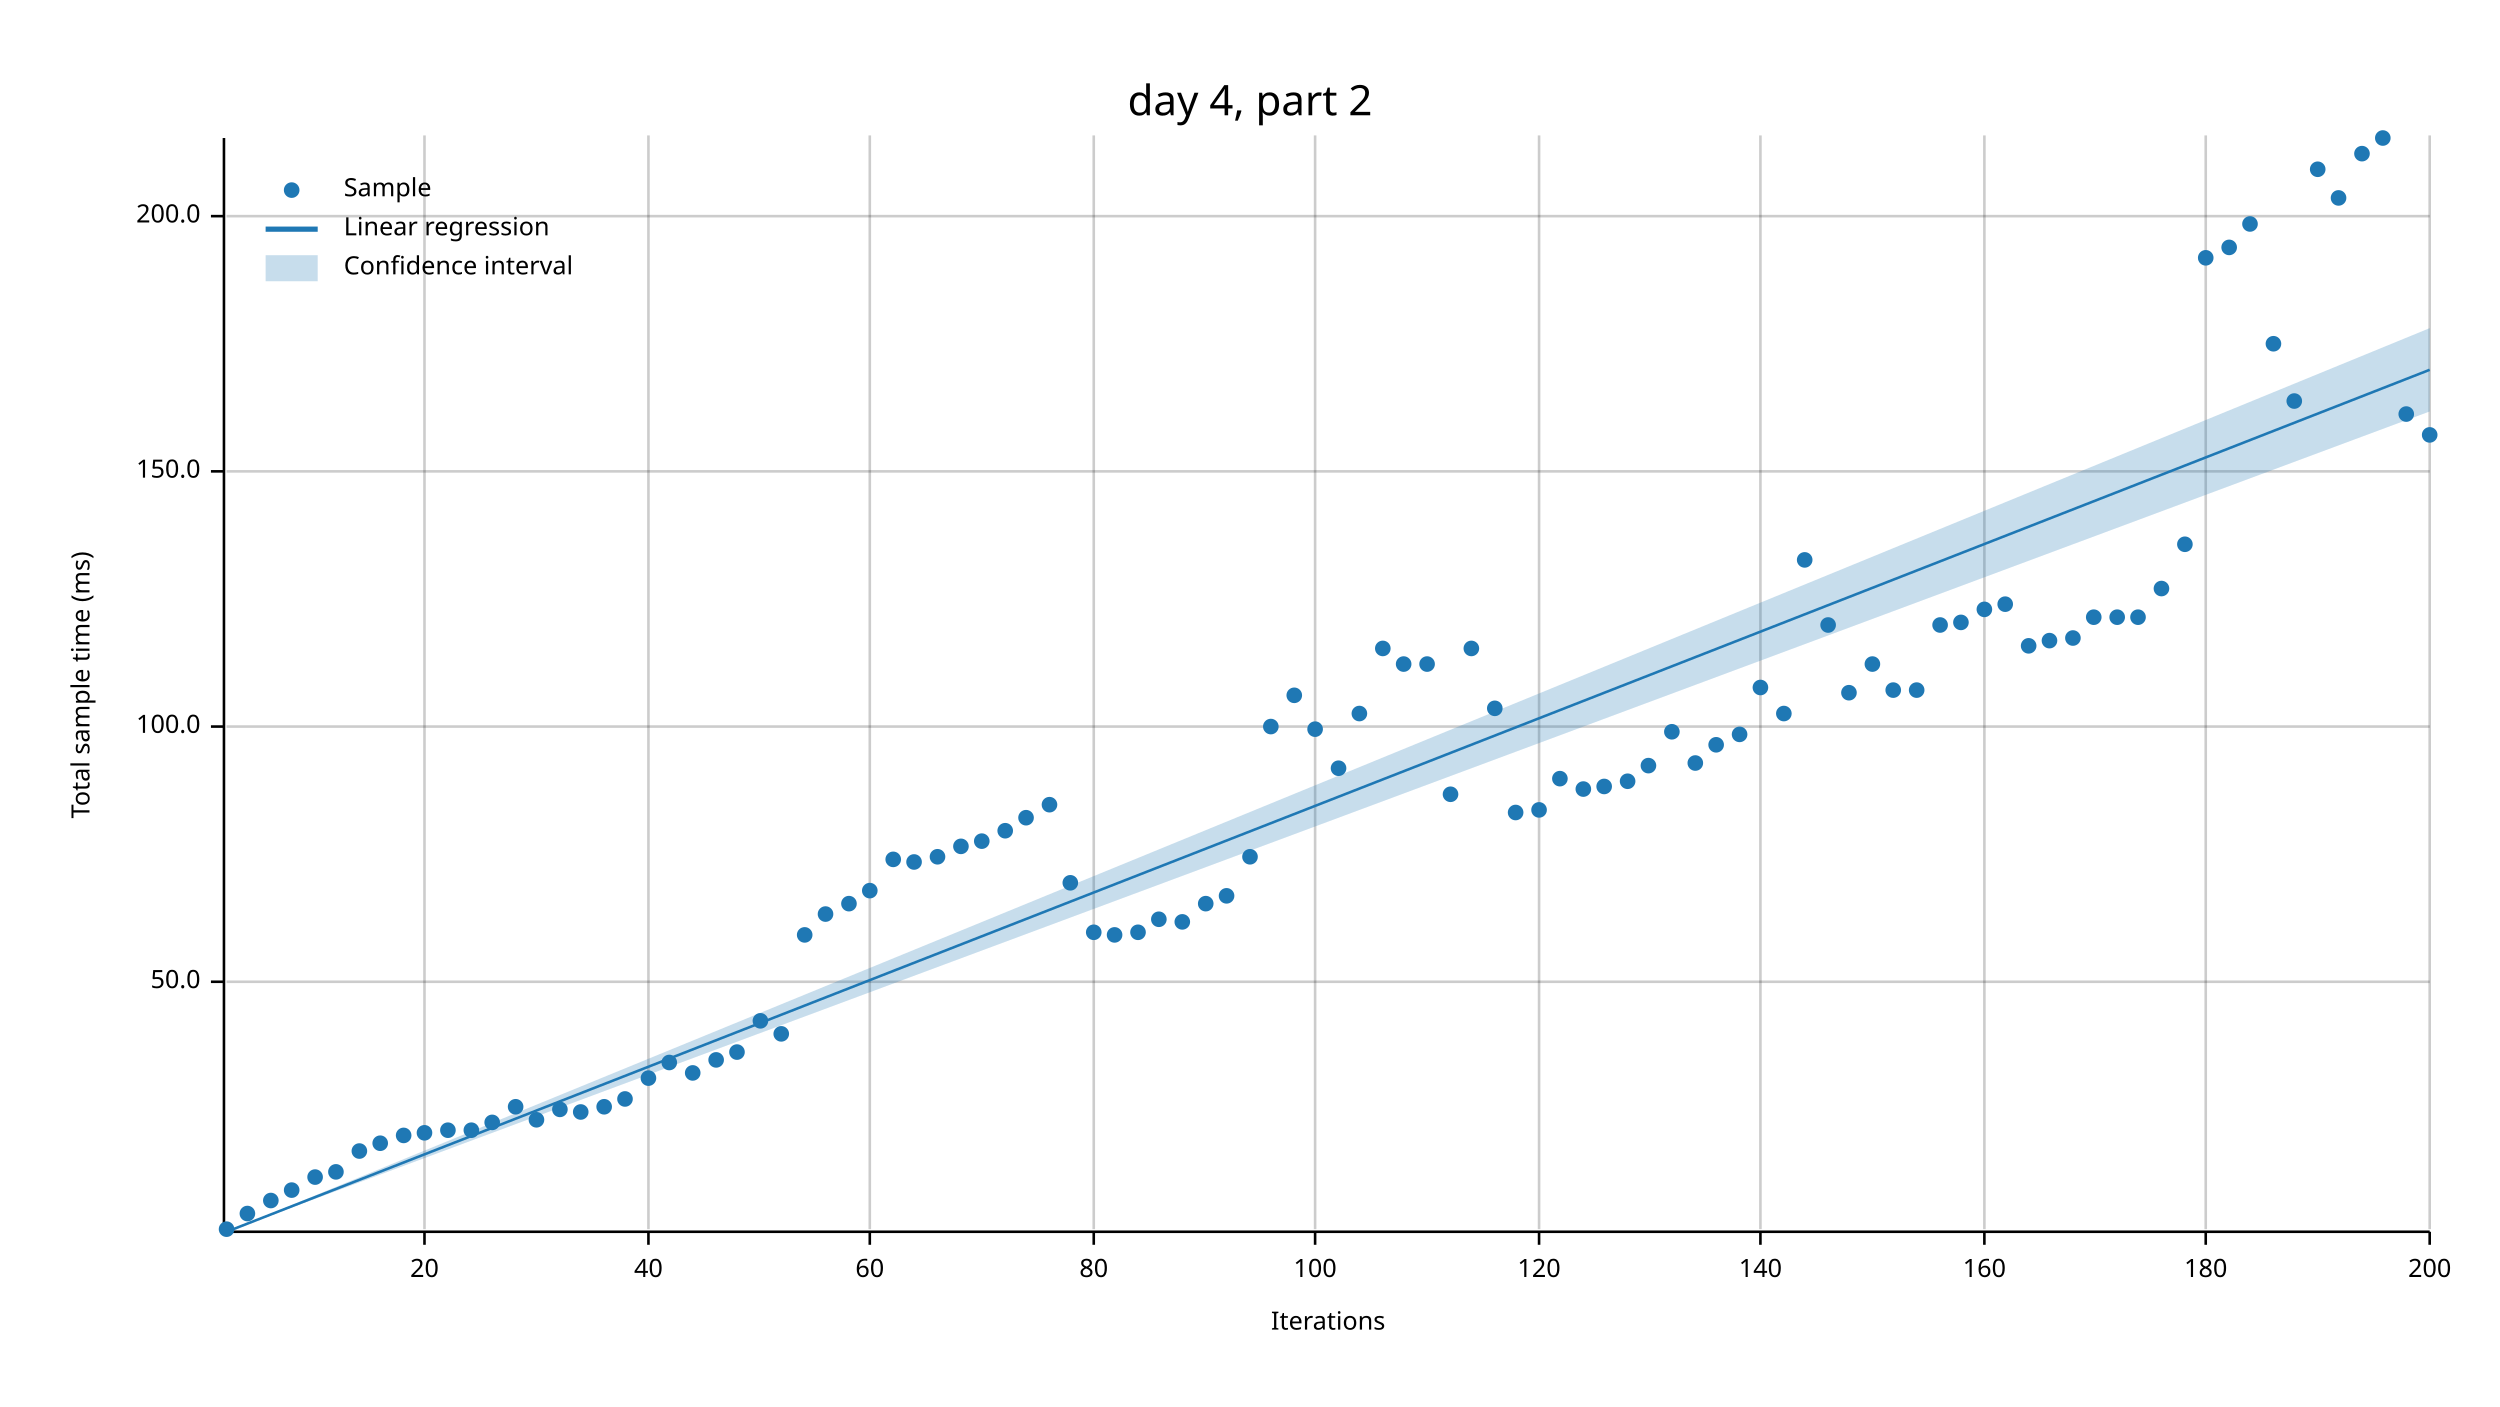
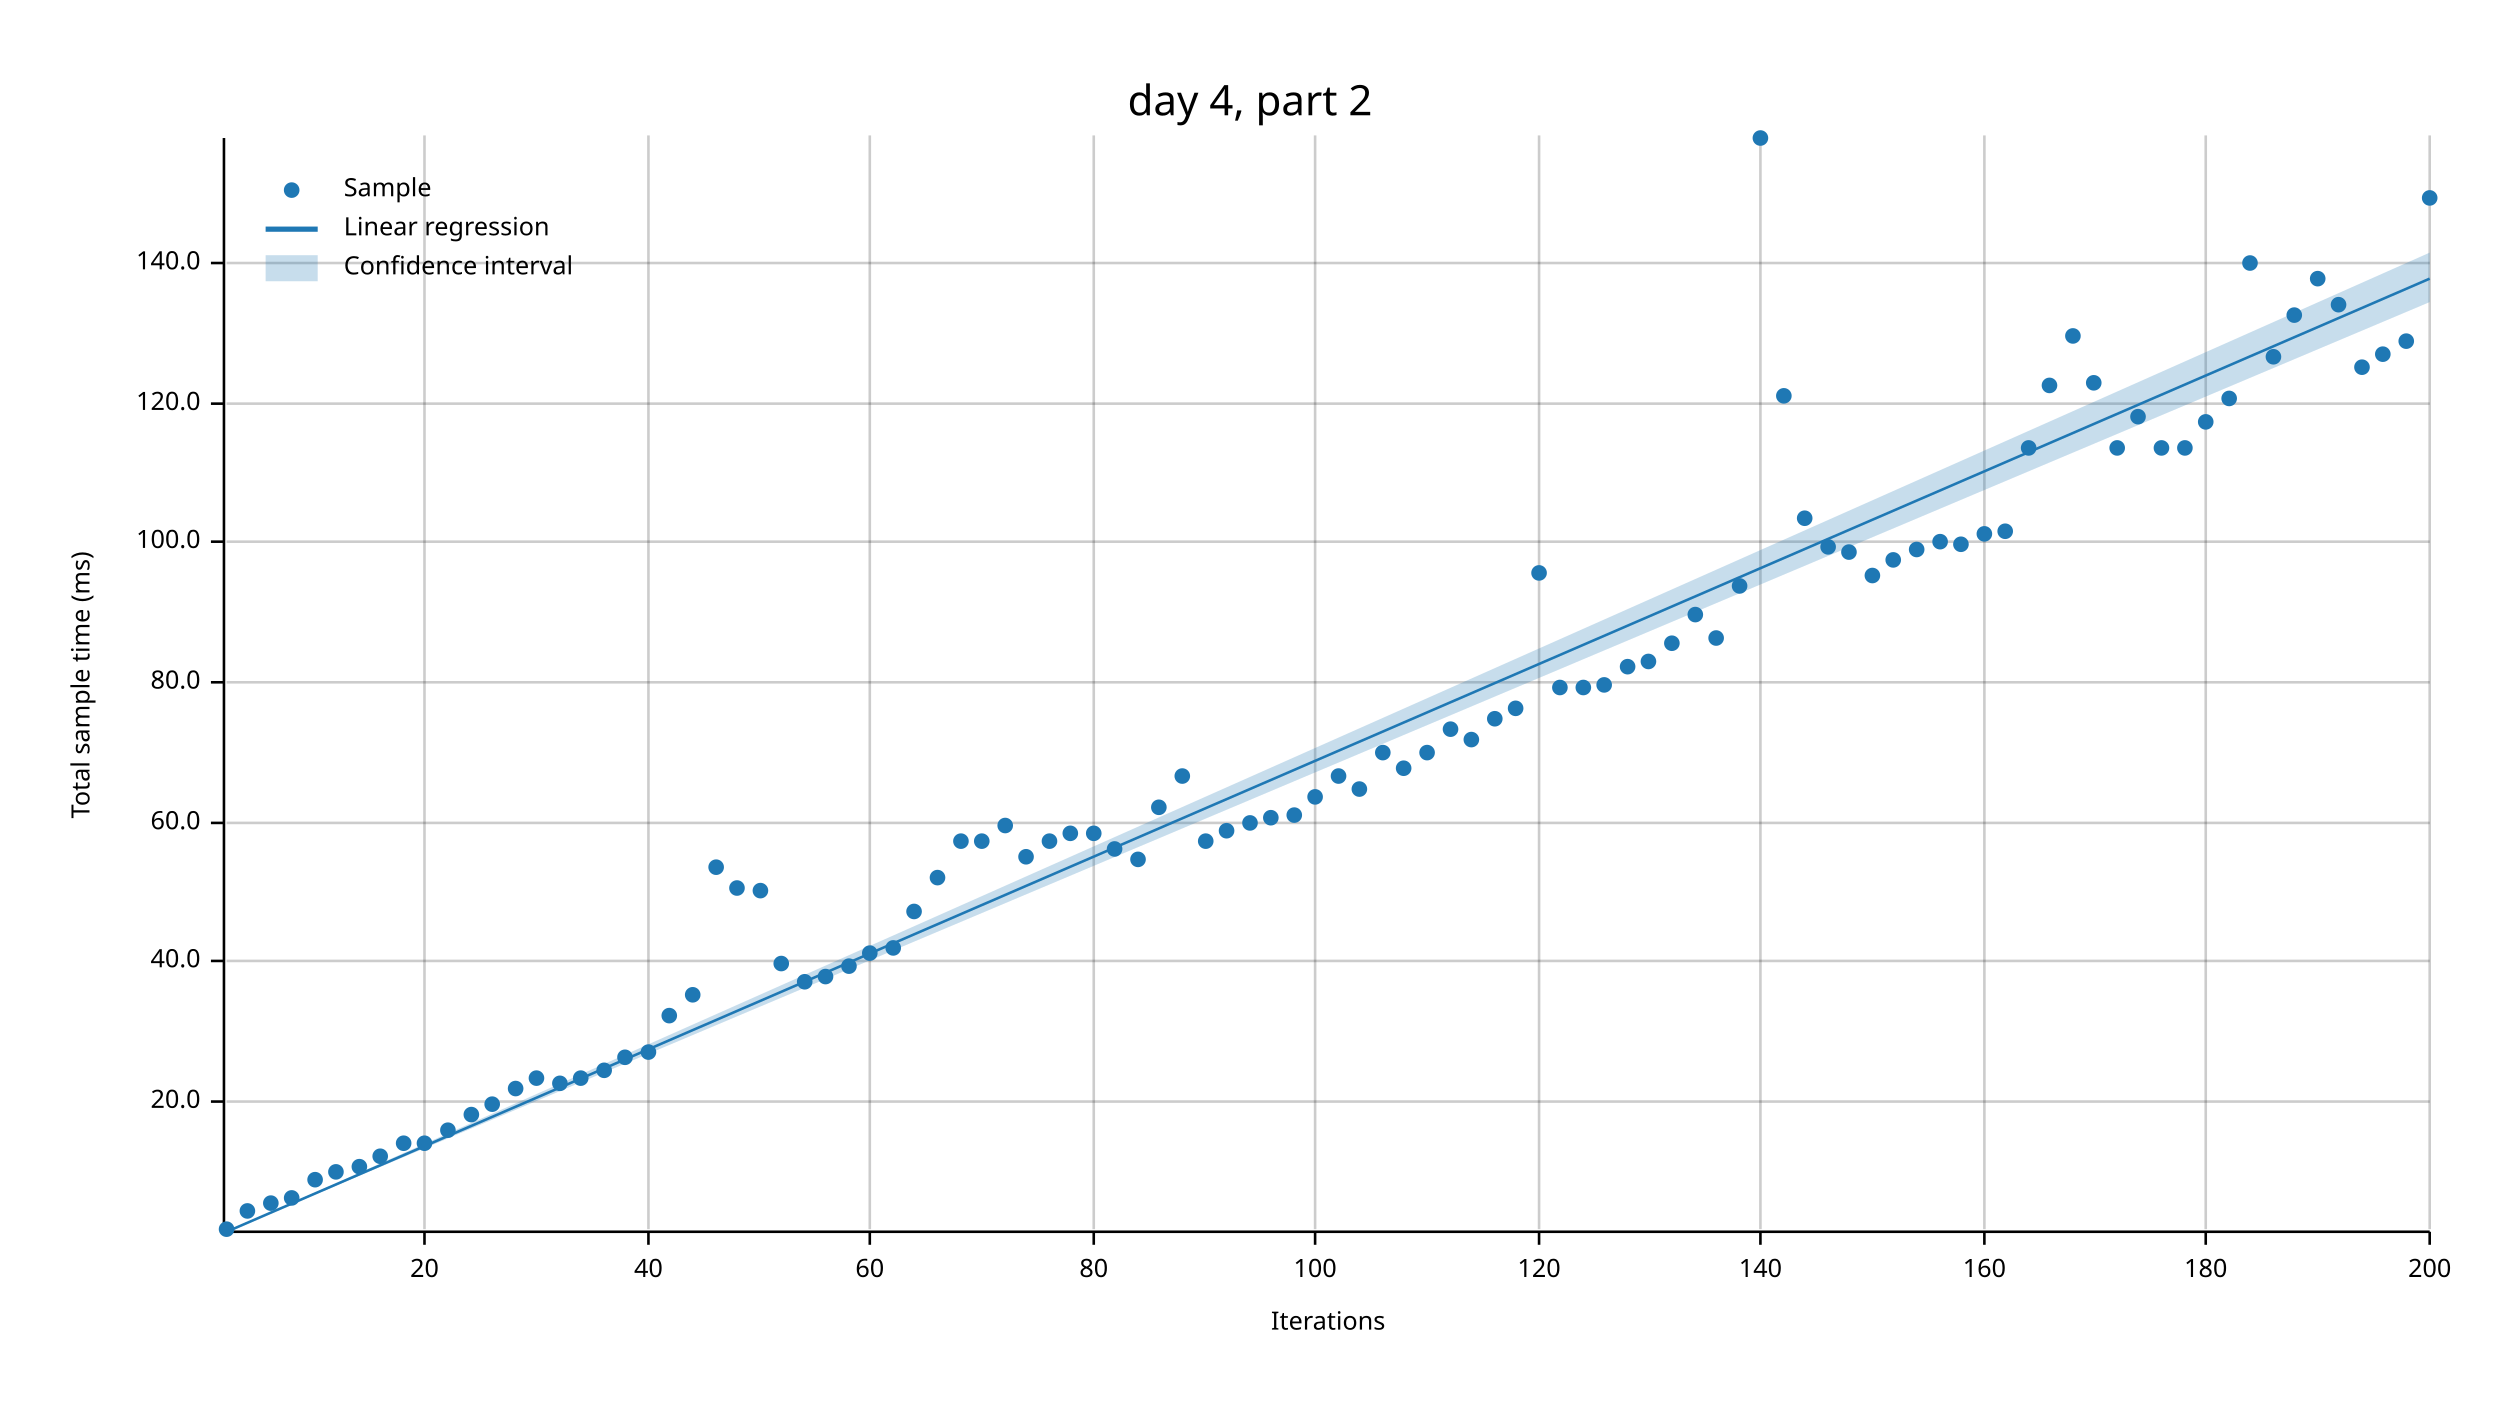
<svg xmlns="http://www.w3.org/2000/svg" width="960" height="540" viewBox="0 0 960 540">
  <text x="480" y="32" dy="0.76em" text-anchor="middle" font-family="sans-serif" font-size="16.129" opacity="1" fill="#000000">
day 4, part 2
</text>
  <text x="27" y="263" dy="0.76em" text-anchor="middle" font-family="sans-serif" font-size="9.677" opacity="1" fill="#000000" transform="rotate(270, 27, 263)">
Total sample time (ms)
</text>
  <text x="510" y="513" dy="-0.5ex" text-anchor="middle" font-family="sans-serif" font-size="9.677" opacity="1" fill="#000000">
Iterations
</text>
  <line opacity="0.2" stroke="#000000" stroke-width="1" x1="163" y1="472" x2="163" y2="52" />
  <line opacity="0.2" stroke="#000000" stroke-width="1" x1="249" y1="472" x2="249" y2="52" />
  <line opacity="0.2" stroke="#000000" stroke-width="1" x1="334" y1="472" x2="334" y2="52" />
  <line opacity="0.2" stroke="#000000" stroke-width="1" x1="420" y1="472" x2="420" y2="52" />
  <line opacity="0.2" stroke="#000000" stroke-width="1" x1="505" y1="472" x2="505" y2="52" />
  <line opacity="0.2" stroke="#000000" stroke-width="1" x1="591" y1="472" x2="591" y2="52" />
  <line opacity="0.2" stroke="#000000" stroke-width="1" x1="676" y1="472" x2="676" y2="52" />
  <line opacity="0.2" stroke="#000000" stroke-width="1" x1="762" y1="472" x2="762" y2="52" />
  <line opacity="0.2" stroke="#000000" stroke-width="1" x1="847" y1="472" x2="847" y2="52" />
  <line opacity="0.2" stroke="#000000" stroke-width="1" x1="933" y1="472" x2="933" y2="52" />
-   <line opacity="0.2" stroke="#000000" stroke-width="1" x1="87" y1="377" x2="933" y2="377" />
-   <line opacity="0.2" stroke="#000000" stroke-width="1" x1="87" y1="279" x2="933" y2="279" />
-   <line opacity="0.2" stroke="#000000" stroke-width="1" x1="87" y1="181" x2="933" y2="181" />
-   <line opacity="0.2" stroke="#000000" stroke-width="1" x1="87" y1="83" x2="933" y2="83" />
+   <line opacity="0.2" stroke="#000000" stroke-width="1" x1="87" y1="423" x2="933" y2="423" />
+   <line opacity="0.2" stroke="#000000" stroke-width="1" x1="87" y1="369" x2="933" y2="369" />
+   <line opacity="0.2" stroke="#000000" stroke-width="1" x1="87" y1="316" x2="933" y2="316" />
+   <line opacity="0.2" stroke="#000000" stroke-width="1" x1="87" y1="262" x2="933" y2="262" />
+   <line opacity="0.2" stroke="#000000" stroke-width="1" x1="87" y1="208" x2="933" y2="208" />
+   <line opacity="0.2" stroke="#000000" stroke-width="1" x1="87" y1="155" x2="933" y2="155" />
+   <line opacity="0.2" stroke="#000000" stroke-width="1" x1="87" y1="101" x2="933" y2="101" />
  <polyline fill="none" opacity="1" stroke="#000000" stroke-width="1" points="86,53 86,473 " />
-   <text x="77" y="377" dy="0.5ex" text-anchor="end" font-family="sans-serif" font-size="9.677" opacity="1" fill="#000000">
- 50.0
- </text>
-   <polyline fill="none" opacity="1" stroke="#000000" stroke-width="1" points="81,377 86,377 " />
-   <text x="77" y="279" dy="0.5ex" text-anchor="end" font-family="sans-serif" font-size="9.677" opacity="1" fill="#000000">
+   <text x="77" y="423" dy="0.5ex" text-anchor="end" font-family="sans-serif" font-size="9.677" opacity="1" fill="#000000">
+ 20.0
+ </text>
+   <polyline fill="none" opacity="1" stroke="#000000" stroke-width="1" points="81,423 86,423 " />
+   <text x="77" y="369" dy="0.5ex" text-anchor="end" font-family="sans-serif" font-size="9.677" opacity="1" fill="#000000">
+ 40.0
+ </text>
+   <polyline fill="none" opacity="1" stroke="#000000" stroke-width="1" points="81,369 86,369 " />
+   <text x="77" y="316" dy="0.5ex" text-anchor="end" font-family="sans-serif" font-size="9.677" opacity="1" fill="#000000">
+ 60.0
+ </text>
+   <polyline fill="none" opacity="1" stroke="#000000" stroke-width="1" points="81,316 86,316 " />
+   <text x="77" y="262" dy="0.5ex" text-anchor="end" font-family="sans-serif" font-size="9.677" opacity="1" fill="#000000">
+ 80.0
+ </text>
+   <polyline fill="none" opacity="1" stroke="#000000" stroke-width="1" points="81,262 86,262 " />
+   <text x="77" y="208" dy="0.5ex" text-anchor="end" font-family="sans-serif" font-size="9.677" opacity="1" fill="#000000">
100.0
</text>
-   <polyline fill="none" opacity="1" stroke="#000000" stroke-width="1" points="81,279 86,279 " />
-   <text x="77" y="181" dy="0.5ex" text-anchor="end" font-family="sans-serif" font-size="9.677" opacity="1" fill="#000000">
- 150.0
- </text>
-   <polyline fill="none" opacity="1" stroke="#000000" stroke-width="1" points="81,181 86,181 " />
-   <text x="77" y="83" dy="0.5ex" text-anchor="end" font-family="sans-serif" font-size="9.677" opacity="1" fill="#000000">
- 200.0
- </text>
-   <polyline fill="none" opacity="1" stroke="#000000" stroke-width="1" points="81,83 86,83 " />
+   <polyline fill="none" opacity="1" stroke="#000000" stroke-width="1" points="81,208 86,208 " />
+   <text x="77" y="155" dy="0.5ex" text-anchor="end" font-family="sans-serif" font-size="9.677" opacity="1" fill="#000000">
+ 120.0
+ </text>
+   <polyline fill="none" opacity="1" stroke="#000000" stroke-width="1" points="81,155 86,155 " />
+   <text x="77" y="101" dy="0.5ex" text-anchor="end" font-family="sans-serif" font-size="9.677" opacity="1" fill="#000000">
+ 140.0
+ </text>
+   <polyline fill="none" opacity="1" stroke="#000000" stroke-width="1" points="81,101 86,101 " />
  <polyline fill="none" opacity="1" stroke="#000000" stroke-width="1" points="87,473 933,473 " />
  <text x="163" y="483" dy="0.76em" text-anchor="middle" font-family="sans-serif" font-size="9.677" opacity="1" fill="#000000">
20
</text>
  <polyline fill="none" opacity="1" stroke="#000000" stroke-width="1" points="163,473 163,478 " />
  <text x="249" y="483" dy="0.76em" text-anchor="middle" font-family="sans-serif" font-size="9.677" opacity="1" fill="#000000">
40
</text>
  <polyline fill="none" opacity="1" stroke="#000000" stroke-width="1" points="249,473 249,478 " />
  <text x="334" y="483" dy="0.76em" text-anchor="middle" font-family="sans-serif" font-size="9.677" opacity="1" fill="#000000">
60
</text>
  <polyline fill="none" opacity="1" stroke="#000000" stroke-width="1" points="334,473 334,478 " />
  <text x="420" y="483" dy="0.76em" text-anchor="middle" font-family="sans-serif" font-size="9.677" opacity="1" fill="#000000">
80
</text>
  <polyline fill="none" opacity="1" stroke="#000000" stroke-width="1" points="420,473 420,478 " />
  <text x="505" y="483" dy="0.76em" text-anchor="middle" font-family="sans-serif" font-size="9.677" opacity="1" fill="#000000">
100
</text>
  <polyline fill="none" opacity="1" stroke="#000000" stroke-width="1" points="505,473 505,478 " />
  <text x="591" y="483" dy="0.76em" text-anchor="middle" font-family="sans-serif" font-size="9.677" opacity="1" fill="#000000">
120
</text>
  <polyline fill="none" opacity="1" stroke="#000000" stroke-width="1" points="591,473 591,478 " />
  <text x="676" y="483" dy="0.76em" text-anchor="middle" font-family="sans-serif" font-size="9.677" opacity="1" fill="#000000">
140
</text>
  <polyline fill="none" opacity="1" stroke="#000000" stroke-width="1" points="676,473 676,478 " />
  <text x="762" y="483" dy="0.76em" text-anchor="middle" font-family="sans-serif" font-size="9.677" opacity="1" fill="#000000">
160
</text>
  <polyline fill="none" opacity="1" stroke="#000000" stroke-width="1" points="762,473 762,478 " />
  <text x="847" y="483" dy="0.76em" text-anchor="middle" font-family="sans-serif" font-size="9.677" opacity="1" fill="#000000">
180
</text>
  <polyline fill="none" opacity="1" stroke="#000000" stroke-width="1" points="847,473 847,478 " />
  <text x="933" y="483" dy="0.76em" text-anchor="middle" font-family="sans-serif" font-size="9.677" opacity="1" fill="#000000">
200
</text>
  <polyline fill="none" opacity="1" stroke="#000000" stroke-width="1" points="933,473 933,478 " />
  <circle cx="87" cy="472" r="3" opacity="1" fill="#1F78B4" stroke="none" />
-   <circle cx="95" cy="466" r="3" opacity="1" fill="#1F78B4" stroke="none" />
-   <circle cx="104" cy="461" r="3" opacity="1" fill="#1F78B4" stroke="none" />
-   <circle cx="112" cy="457" r="3" opacity="1" fill="#1F78B4" stroke="none" />
-   <circle cx="121" cy="452" r="3" opacity="1" fill="#1F78B4" stroke="none" />
+   <circle cx="95" cy="465" r="3" opacity="1" fill="#1F78B4" stroke="none" />
+   <circle cx="104" cy="462" r="3" opacity="1" fill="#1F78B4" stroke="none" />
+   <circle cx="112" cy="460" r="3" opacity="1" fill="#1F78B4" stroke="none" />
+   <circle cx="121" cy="453" r="3" opacity="1" fill="#1F78B4" stroke="none" />
  <circle cx="129" cy="450" r="3" opacity="1" fill="#1F78B4" stroke="none" />
-   <circle cx="138" cy="442" r="3" opacity="1" fill="#1F78B4" stroke="none" />
-   <circle cx="146" cy="439" r="3" opacity="1" fill="#1F78B4" stroke="none" />
-   <circle cx="155" cy="436" r="3" opacity="1" fill="#1F78B4" stroke="none" />
-   <circle cx="163" cy="435" r="3" opacity="1" fill="#1F78B4" stroke="none" />
+   <circle cx="138" cy="448" r="3" opacity="1" fill="#1F78B4" stroke="none" />
+   <circle cx="146" cy="444" r="3" opacity="1" fill="#1F78B4" stroke="none" />
+   <circle cx="155" cy="439" r="3" opacity="1" fill="#1F78B4" stroke="none" />
+   <circle cx="163" cy="439" r="3" opacity="1" fill="#1F78B4" stroke="none" />
  <circle cx="172" cy="434" r="3" opacity="1" fill="#1F78B4" stroke="none" />
-   <circle cx="181" cy="434" r="3" opacity="1" fill="#1F78B4" stroke="none" />
-   <circle cx="189" cy="431" r="3" opacity="1" fill="#1F78B4" stroke="none" />
-   <circle cx="198" cy="425" r="3" opacity="1" fill="#1F78B4" stroke="none" />
-   <circle cx="206" cy="430" r="3" opacity="1" fill="#1F78B4" stroke="none" />
-   <circle cx="215" cy="426" r="3" opacity="1" fill="#1F78B4" stroke="none" />
-   <circle cx="223" cy="427" r="3" opacity="1" fill="#1F78B4" stroke="none" />
-   <circle cx="232" cy="425" r="3" opacity="1" fill="#1F78B4" stroke="none" />
-   <circle cx="240" cy="422" r="3" opacity="1" fill="#1F78B4" stroke="none" />
-   <circle cx="249" cy="414" r="3" opacity="1" fill="#1F78B4" stroke="none" />
-   <circle cx="257" cy="408" r="3" opacity="1" fill="#1F78B4" stroke="none" />
-   <circle cx="266" cy="412" r="3" opacity="1" fill="#1F78B4" stroke="none" />
-   <circle cx="275" cy="407" r="3" opacity="1" fill="#1F78B4" stroke="none" />
-   <circle cx="283" cy="404" r="3" opacity="1" fill="#1F78B4" stroke="none" />
-   <circle cx="292" cy="392" r="3" opacity="1" fill="#1F78B4" stroke="none" />
-   <circle cx="300" cy="397" r="3" opacity="1" fill="#1F78B4" stroke="none" />
-   <circle cx="309" cy="359" r="3" opacity="1" fill="#1F78B4" stroke="none" />
-   <circle cx="317" cy="351" r="3" opacity="1" fill="#1F78B4" stroke="none" />
-   <circle cx="326" cy="347" r="3" opacity="1" fill="#1F78B4" stroke="none" />
-   <circle cx="334" cy="342" r="3" opacity="1" fill="#1F78B4" stroke="none" />
-   <circle cx="343" cy="330" r="3" opacity="1" fill="#1F78B4" stroke="none" />
-   <circle cx="351" cy="331" r="3" opacity="1" fill="#1F78B4" stroke="none" />
-   <circle cx="360" cy="329" r="3" opacity="1" fill="#1F78B4" stroke="none" />
-   <circle cx="369" cy="325" r="3" opacity="1" fill="#1F78B4" stroke="none" />
+   <circle cx="181" cy="428" r="3" opacity="1" fill="#1F78B4" stroke="none" />
+   <circle cx="189" cy="424" r="3" opacity="1" fill="#1F78B4" stroke="none" />
+   <circle cx="198" cy="418" r="3" opacity="1" fill="#1F78B4" stroke="none" />
+   <circle cx="206" cy="414" r="3" opacity="1" fill="#1F78B4" stroke="none" />
+   <circle cx="215" cy="416" r="3" opacity="1" fill="#1F78B4" stroke="none" />
+   <circle cx="223" cy="414" r="3" opacity="1" fill="#1F78B4" stroke="none" />
+   <circle cx="232" cy="411" r="3" opacity="1" fill="#1F78B4" stroke="none" />
+   <circle cx="240" cy="406" r="3" opacity="1" fill="#1F78B4" stroke="none" />
+   <circle cx="249" cy="404" r="3" opacity="1" fill="#1F78B4" stroke="none" />
+   <circle cx="257" cy="390" r="3" opacity="1" fill="#1F78B4" stroke="none" />
+   <circle cx="266" cy="382" r="3" opacity="1" fill="#1F78B4" stroke="none" />
+   <circle cx="275" cy="333" r="3" opacity="1" fill="#1F78B4" stroke="none" />
+   <circle cx="283" cy="341" r="3" opacity="1" fill="#1F78B4" stroke="none" />
+   <circle cx="292" cy="342" r="3" opacity="1" fill="#1F78B4" stroke="none" />
+   <circle cx="300" cy="370" r="3" opacity="1" fill="#1F78B4" stroke="none" />
+   <circle cx="309" cy="377" r="3" opacity="1" fill="#1F78B4" stroke="none" />
+   <circle cx="317" cy="375" r="3" opacity="1" fill="#1F78B4" stroke="none" />
+   <circle cx="326" cy="371" r="3" opacity="1" fill="#1F78B4" stroke="none" />
+   <circle cx="334" cy="366" r="3" opacity="1" fill="#1F78B4" stroke="none" />
+   <circle cx="343" cy="364" r="3" opacity="1" fill="#1F78B4" stroke="none" />
+   <circle cx="351" cy="350" r="3" opacity="1" fill="#1F78B4" stroke="none" />
+   <circle cx="360" cy="337" r="3" opacity="1" fill="#1F78B4" stroke="none" />
+   <circle cx="369" cy="323" r="3" opacity="1" fill="#1F78B4" stroke="none" />
  <circle cx="377" cy="323" r="3" opacity="1" fill="#1F78B4" stroke="none" />
-   <circle cx="386" cy="319" r="3" opacity="1" fill="#1F78B4" stroke="none" />
-   <circle cx="394" cy="314" r="3" opacity="1" fill="#1F78B4" stroke="none" />
-   <circle cx="403" cy="309" r="3" opacity="1" fill="#1F78B4" stroke="none" />
-   <circle cx="411" cy="339" r="3" opacity="1" fill="#1F78B4" stroke="none" />
-   <circle cx="420" cy="358" r="3" opacity="1" fill="#1F78B4" stroke="none" />
-   <circle cx="428" cy="359" r="3" opacity="1" fill="#1F78B4" stroke="none" />
-   <circle cx="437" cy="358" r="3" opacity="1" fill="#1F78B4" stroke="none" />
-   <circle cx="445" cy="353" r="3" opacity="1" fill="#1F78B4" stroke="none" />
-   <circle cx="454" cy="354" r="3" opacity="1" fill="#1F78B4" stroke="none" />
-   <circle cx="463" cy="347" r="3" opacity="1" fill="#1F78B4" stroke="none" />
-   <circle cx="471" cy="344" r="3" opacity="1" fill="#1F78B4" stroke="none" />
-   <circle cx="480" cy="329" r="3" opacity="1" fill="#1F78B4" stroke="none" />
-   <circle cx="488" cy="279" r="3" opacity="1" fill="#1F78B4" stroke="none" />
-   <circle cx="497" cy="267" r="3" opacity="1" fill="#1F78B4" stroke="none" />
-   <circle cx="505" cy="280" r="3" opacity="1" fill="#1F78B4" stroke="none" />
-   <circle cx="514" cy="295" r="3" opacity="1" fill="#1F78B4" stroke="none" />
-   <circle cx="522" cy="274" r="3" opacity="1" fill="#1F78B4" stroke="none" />
-   <circle cx="531" cy="249" r="3" opacity="1" fill="#1F78B4" stroke="none" />
-   <circle cx="539" cy="255" r="3" opacity="1" fill="#1F78B4" stroke="none" />
-   <circle cx="548" cy="255" r="3" opacity="1" fill="#1F78B4" stroke="none" />
-   <circle cx="557" cy="305" r="3" opacity="1" fill="#1F78B4" stroke="none" />
-   <circle cx="565" cy="249" r="3" opacity="1" fill="#1F78B4" stroke="none" />
-   <circle cx="574" cy="272" r="3" opacity="1" fill="#1F78B4" stroke="none" />
-   <circle cx="582" cy="312" r="3" opacity="1" fill="#1F78B4" stroke="none" />
-   <circle cx="591" cy="311" r="3" opacity="1" fill="#1F78B4" stroke="none" />
-   <circle cx="599" cy="299" r="3" opacity="1" fill="#1F78B4" stroke="none" />
-   <circle cx="608" cy="303" r="3" opacity="1" fill="#1F78B4" stroke="none" />
-   <circle cx="616" cy="302" r="3" opacity="1" fill="#1F78B4" stroke="none" />
-   <circle cx="625" cy="300" r="3" opacity="1" fill="#1F78B4" stroke="none" />
-   <circle cx="633" cy="294" r="3" opacity="1" fill="#1F78B4" stroke="none" />
-   <circle cx="642" cy="281" r="3" opacity="1" fill="#1F78B4" stroke="none" />
-   <circle cx="651" cy="293" r="3" opacity="1" fill="#1F78B4" stroke="none" />
-   <circle cx="659" cy="286" r="3" opacity="1" fill="#1F78B4" stroke="none" />
-   <circle cx="668" cy="282" r="3" opacity="1" fill="#1F78B4" stroke="none" />
-   <circle cx="676" cy="264" r="3" opacity="1" fill="#1F78B4" stroke="none" />
-   <circle cx="685" cy="274" r="3" opacity="1" fill="#1F78B4" stroke="none" />
-   <circle cx="693" cy="215" r="3" opacity="1" fill="#1F78B4" stroke="none" />
-   <circle cx="702" cy="240" r="3" opacity="1" fill="#1F78B4" stroke="none" />
-   <circle cx="710" cy="266" r="3" opacity="1" fill="#1F78B4" stroke="none" />
-   <circle cx="719" cy="255" r="3" opacity="1" fill="#1F78B4" stroke="none" />
-   <circle cx="727" cy="265" r="3" opacity="1" fill="#1F78B4" stroke="none" />
-   <circle cx="736" cy="265" r="3" opacity="1" fill="#1F78B4" stroke="none" />
-   <circle cx="745" cy="240" r="3" opacity="1" fill="#1F78B4" stroke="none" />
-   <circle cx="753" cy="239" r="3" opacity="1" fill="#1F78B4" stroke="none" />
-   <circle cx="762" cy="234" r="3" opacity="1" fill="#1F78B4" stroke="none" />
-   <circle cx="770" cy="232" r="3" opacity="1" fill="#1F78B4" stroke="none" />
-   <circle cx="779" cy="248" r="3" opacity="1" fill="#1F78B4" stroke="none" />
-   <circle cx="787" cy="246" r="3" opacity="1" fill="#1F78B4" stroke="none" />
-   <circle cx="796" cy="245" r="3" opacity="1" fill="#1F78B4" stroke="none" />
-   <circle cx="804" cy="237" r="3" opacity="1" fill="#1F78B4" stroke="none" />
-   <circle cx="813" cy="237" r="3" opacity="1" fill="#1F78B4" stroke="none" />
-   <circle cx="821" cy="237" r="3" opacity="1" fill="#1F78B4" stroke="none" />
-   <circle cx="830" cy="226" r="3" opacity="1" fill="#1F78B4" stroke="none" />
-   <circle cx="839" cy="209" r="3" opacity="1" fill="#1F78B4" stroke="none" />
-   <circle cx="847" cy="99" r="3" opacity="1" fill="#1F78B4" stroke="none" />
-   <circle cx="856" cy="95" r="3" opacity="1" fill="#1F78B4" stroke="none" />
-   <circle cx="864" cy="86" r="3" opacity="1" fill="#1F78B4" stroke="none" />
-   <circle cx="873" cy="132" r="3" opacity="1" fill="#1F78B4" stroke="none" />
-   <circle cx="881" cy="154" r="3" opacity="1" fill="#1F78B4" stroke="none" />
-   <circle cx="890" cy="65" r="3" opacity="1" fill="#1F78B4" stroke="none" />
-   <circle cx="898" cy="76" r="3" opacity="1" fill="#1F78B4" stroke="none" />
-   <circle cx="907" cy="59" r="3" opacity="1" fill="#1F78B4" stroke="none" />
-   <circle cx="915" cy="53" r="3" opacity="1" fill="#1F78B4" stroke="none" />
-   <circle cx="924" cy="159" r="3" opacity="1" fill="#1F78B4" stroke="none" />
-   <circle cx="933" cy="167" r="3" opacity="1" fill="#1F78B4" stroke="none" />
-   <polyline fill="none" opacity="1" stroke="#1F78B4" stroke-width="1" points="87,473 933,142 " />
-   <polygon opacity="0.25" fill="#1F78B4" points="87,473 933,158 933,126 " />
+   <circle cx="386" cy="317" r="3" opacity="1" fill="#1F78B4" stroke="none" />
+   <circle cx="394" cy="329" r="3" opacity="1" fill="#1F78B4" stroke="none" />
+   <circle cx="403" cy="323" r="3" opacity="1" fill="#1F78B4" stroke="none" />
+   <circle cx="411" cy="320" r="3" opacity="1" fill="#1F78B4" stroke="none" />
+   <circle cx="420" cy="320" r="3" opacity="1" fill="#1F78B4" stroke="none" />
+   <circle cx="428" cy="326" r="3" opacity="1" fill="#1F78B4" stroke="none" />
+   <circle cx="437" cy="330" r="3" opacity="1" fill="#1F78B4" stroke="none" />
+   <circle cx="445" cy="310" r="3" opacity="1" fill="#1F78B4" stroke="none" />
+   <circle cx="454" cy="298" r="3" opacity="1" fill="#1F78B4" stroke="none" />
+   <circle cx="463" cy="323" r="3" opacity="1" fill="#1F78B4" stroke="none" />
+   <circle cx="471" cy="319" r="3" opacity="1" fill="#1F78B4" stroke="none" />
+   <circle cx="480" cy="316" r="3" opacity="1" fill="#1F78B4" stroke="none" />
+   <circle cx="488" cy="314" r="3" opacity="1" fill="#1F78B4" stroke="none" />
+   <circle cx="497" cy="313" r="3" opacity="1" fill="#1F78B4" stroke="none" />
+   <circle cx="505" cy="306" r="3" opacity="1" fill="#1F78B4" stroke="none" />
+   <circle cx="514" cy="298" r="3" opacity="1" fill="#1F78B4" stroke="none" />
+   <circle cx="522" cy="303" r="3" opacity="1" fill="#1F78B4" stroke="none" />
+   <circle cx="531" cy="289" r="3" opacity="1" fill="#1F78B4" stroke="none" />
+   <circle cx="539" cy="295" r="3" opacity="1" fill="#1F78B4" stroke="none" />
+   <circle cx="548" cy="289" r="3" opacity="1" fill="#1F78B4" stroke="none" />
+   <circle cx="557" cy="280" r="3" opacity="1" fill="#1F78B4" stroke="none" />
+   <circle cx="565" cy="284" r="3" opacity="1" fill="#1F78B4" stroke="none" />
+   <circle cx="574" cy="276" r="3" opacity="1" fill="#1F78B4" stroke="none" />
+   <circle cx="582" cy="272" r="3" opacity="1" fill="#1F78B4" stroke="none" />
+   <circle cx="591" cy="220" r="3" opacity="1" fill="#1F78B4" stroke="none" />
+   <circle cx="599" cy="264" r="3" opacity="1" fill="#1F78B4" stroke="none" />
+   <circle cx="608" cy="264" r="3" opacity="1" fill="#1F78B4" stroke="none" />
+   <circle cx="616" cy="263" r="3" opacity="1" fill="#1F78B4" stroke="none" />
+   <circle cx="625" cy="256" r="3" opacity="1" fill="#1F78B4" stroke="none" />
+   <circle cx="633" cy="254" r="3" opacity="1" fill="#1F78B4" stroke="none" />
+   <circle cx="642" cy="247" r="3" opacity="1" fill="#1F78B4" stroke="none" />
+   <circle cx="651" cy="236" r="3" opacity="1" fill="#1F78B4" stroke="none" />
+   <circle cx="659" cy="245" r="3" opacity="1" fill="#1F78B4" stroke="none" />
+   <circle cx="668" cy="225" r="3" opacity="1" fill="#1F78B4" stroke="none" />
+   <circle cx="676" cy="53" r="3" opacity="1" fill="#1F78B4" stroke="none" />
+   <circle cx="685" cy="152" r="3" opacity="1" fill="#1F78B4" stroke="none" />
+   <circle cx="693" cy="199" r="3" opacity="1" fill="#1F78B4" stroke="none" />
+   <circle cx="702" cy="210" r="3" opacity="1" fill="#1F78B4" stroke="none" />
+   <circle cx="710" cy="212" r="3" opacity="1" fill="#1F78B4" stroke="none" />
+   <circle cx="719" cy="221" r="3" opacity="1" fill="#1F78B4" stroke="none" />
+   <circle cx="727" cy="215" r="3" opacity="1" fill="#1F78B4" stroke="none" />
+   <circle cx="736" cy="211" r="3" opacity="1" fill="#1F78B4" stroke="none" />
+   <circle cx="745" cy="208" r="3" opacity="1" fill="#1F78B4" stroke="none" />
+   <circle cx="753" cy="209" r="3" opacity="1" fill="#1F78B4" stroke="none" />
+   <circle cx="762" cy="205" r="3" opacity="1" fill="#1F78B4" stroke="none" />
+   <circle cx="770" cy="204" r="3" opacity="1" fill="#1F78B4" stroke="none" />
+   <circle cx="779" cy="172" r="3" opacity="1" fill="#1F78B4" stroke="none" />
+   <circle cx="787" cy="148" r="3" opacity="1" fill="#1F78B4" stroke="none" />
+   <circle cx="796" cy="129" r="3" opacity="1" fill="#1F78B4" stroke="none" />
+   <circle cx="804" cy="147" r="3" opacity="1" fill="#1F78B4" stroke="none" />
+   <circle cx="813" cy="172" r="3" opacity="1" fill="#1F78B4" stroke="none" />
+   <circle cx="821" cy="160" r="3" opacity="1" fill="#1F78B4" stroke="none" />
+   <circle cx="830" cy="172" r="3" opacity="1" fill="#1F78B4" stroke="none" />
+   <circle cx="839" cy="172" r="3" opacity="1" fill="#1F78B4" stroke="none" />
+   <circle cx="847" cy="162" r="3" opacity="1" fill="#1F78B4" stroke="none" />
+   <circle cx="856" cy="153" r="3" opacity="1" fill="#1F78B4" stroke="none" />
+   <circle cx="864" cy="101" r="3" opacity="1" fill="#1F78B4" stroke="none" />
+   <circle cx="873" cy="137" r="3" opacity="1" fill="#1F78B4" stroke="none" />
+   <circle cx="881" cy="121" r="3" opacity="1" fill="#1F78B4" stroke="none" />
+   <circle cx="890" cy="107" r="3" opacity="1" fill="#1F78B4" stroke="none" />
+   <circle cx="898" cy="117" r="3" opacity="1" fill="#1F78B4" stroke="none" />
+   <circle cx="907" cy="141" r="3" opacity="1" fill="#1F78B4" stroke="none" />
+   <circle cx="915" cy="136" r="3" opacity="1" fill="#1F78B4" stroke="none" />
+   <circle cx="924" cy="131" r="3" opacity="1" fill="#1F78B4" stroke="none" />
+   <circle cx="933" cy="76" r="3" opacity="1" fill="#1F78B4" stroke="none" />
+   <polyline fill="none" opacity="1" stroke="#1F78B4" stroke-width="1" points="87,473 933,107 " />
+   <polygon opacity="0.25" fill="#1F78B4" points="87,473 933,116 933,97 " />
  <text x="132" y="68" dy="0.76em" text-anchor="start" font-family="sans-serif" font-size="9.677" opacity="1" fill="#000000">
Sample
</text>
  <text x="132" y="83" dy="0.76em" text-anchor="start" font-family="sans-serif" font-size="9.677" opacity="1" fill="#000000">
Linear regression
</text>
  <text x="132" y="98" dy="0.76em" text-anchor="start" font-family="sans-serif" font-size="9.677" opacity="1" fill="#000000">
Confidence interval
</text>
  <circle cx="112" cy="73" r="3" opacity="1" fill="#1F78B4" stroke="none" />
  <polyline fill="none" opacity="1" stroke="#1F78B4" stroke-width="2" points="102,88 122,88 " />
  <rect x="102" y="98" width="20" height="10" opacity="0.25" fill="#1F78B4" stroke="none" />
</svg>
